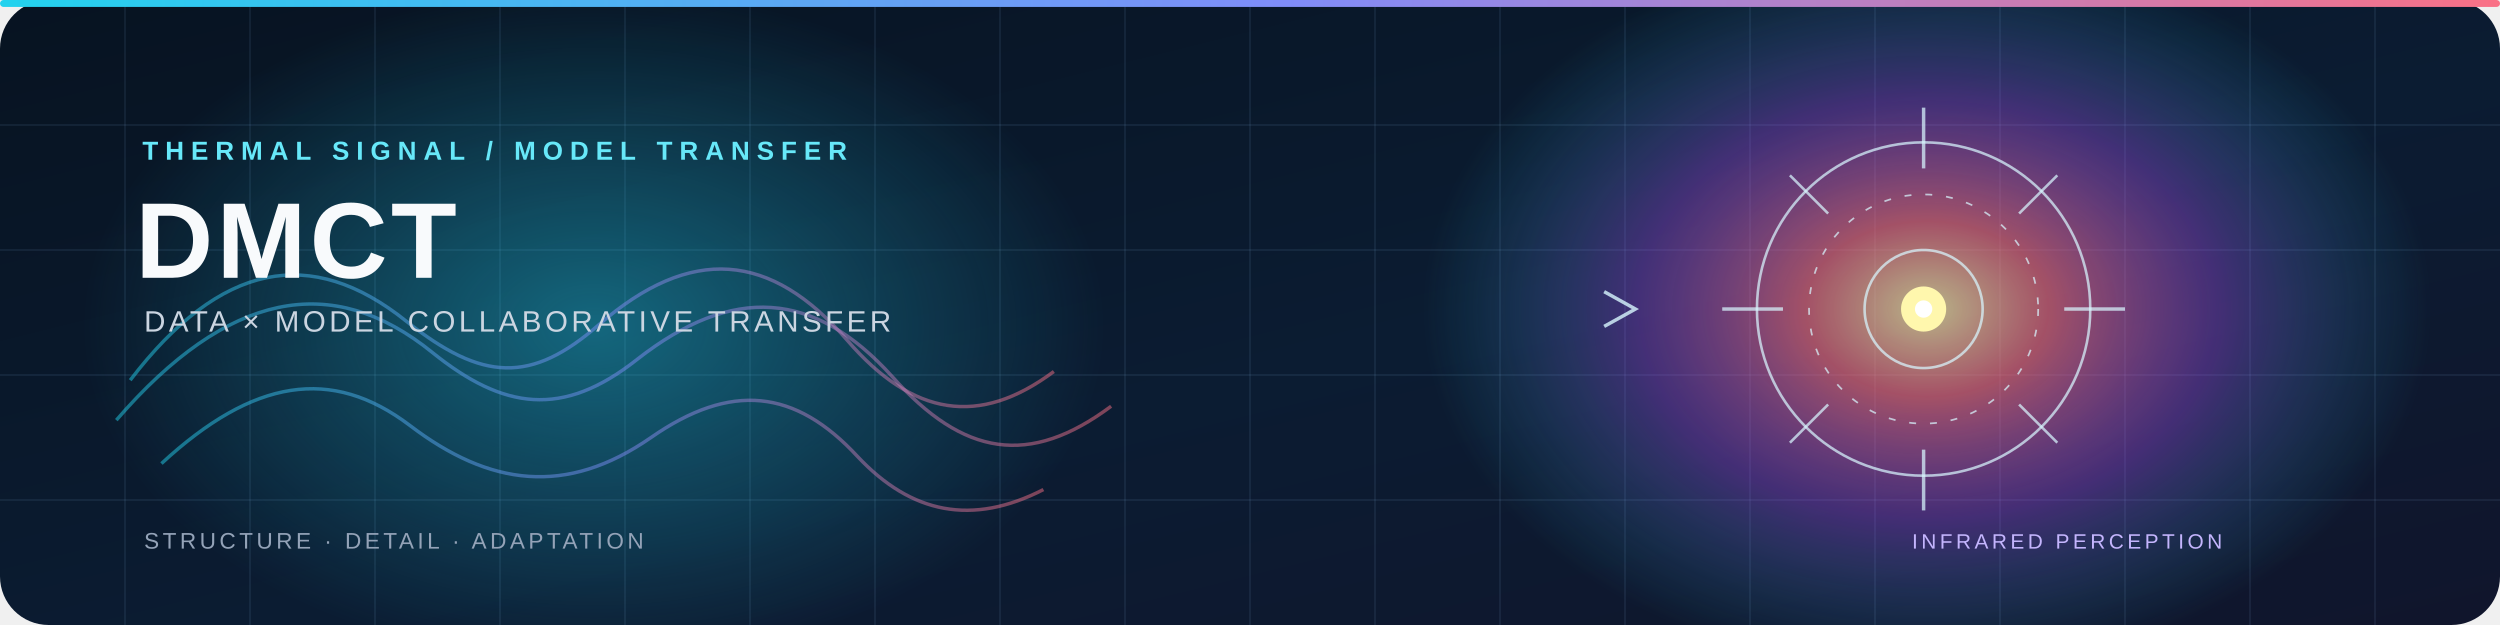
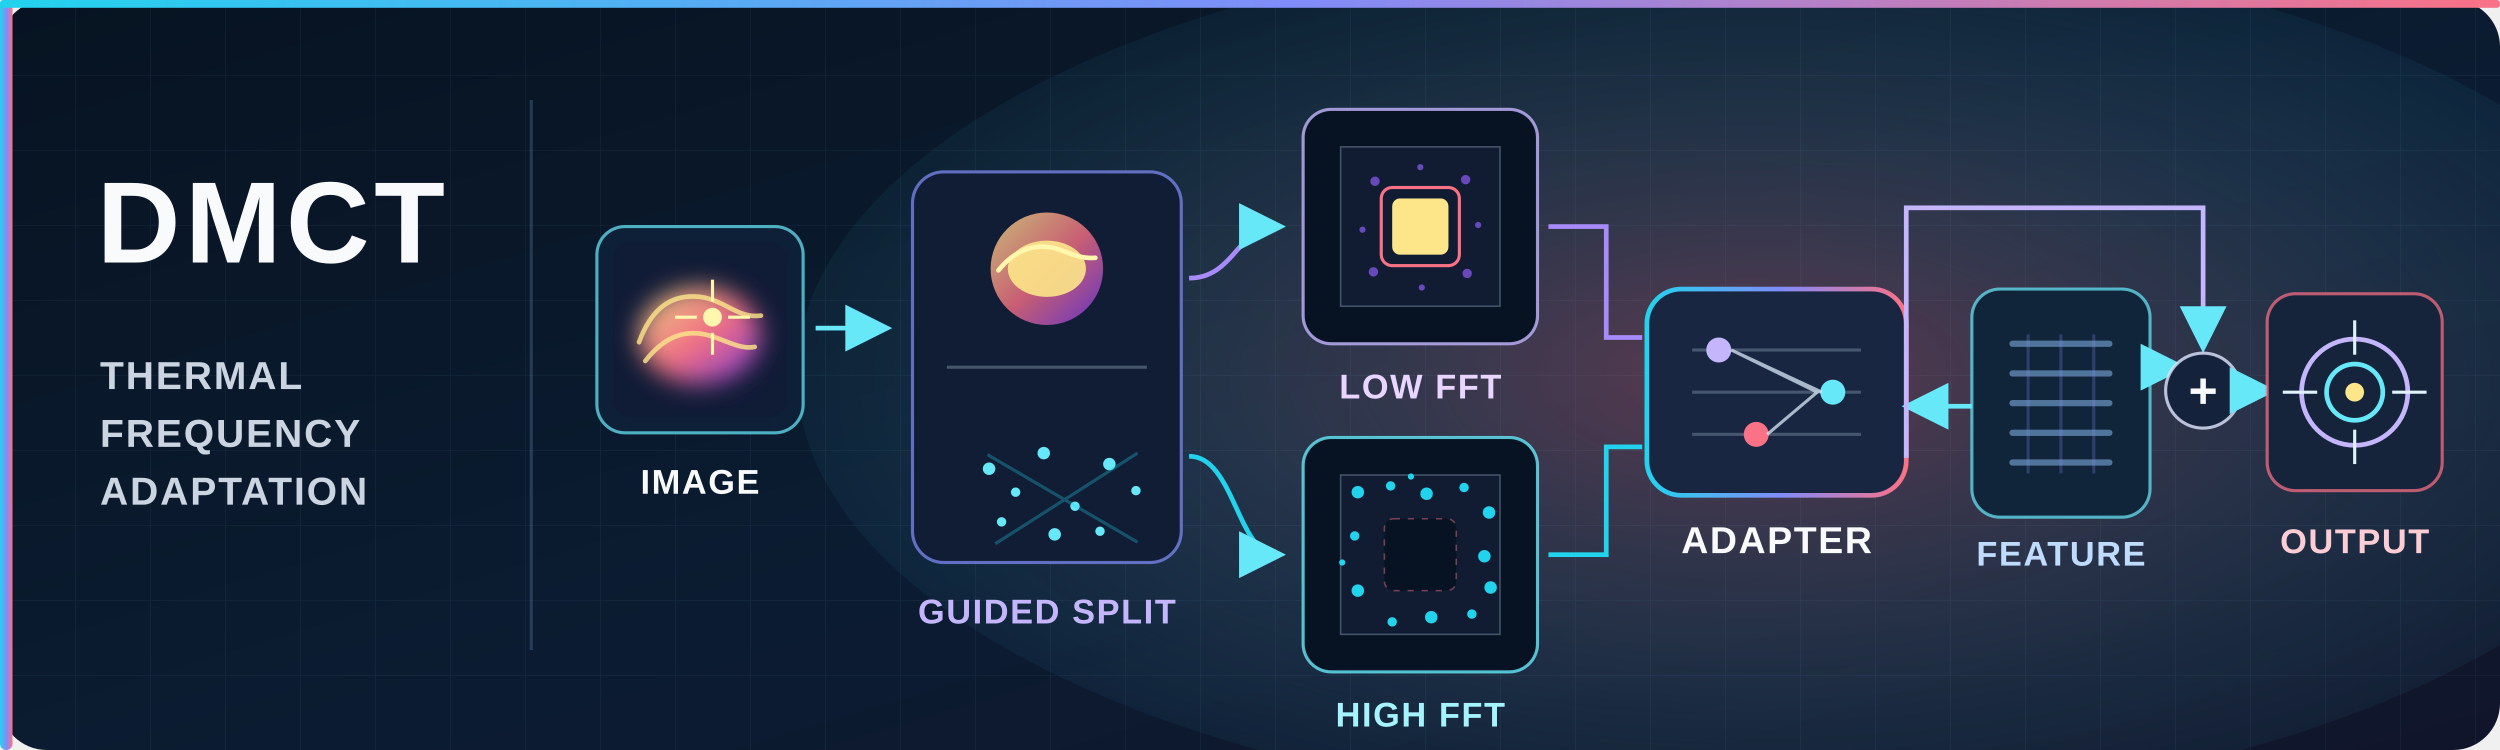
- <svg xmlns="http://www.w3.org/2000/svg" width="1440" height="360" viewBox="0 0 1440 360" role="img" aria-labelledby="title desc">
+ <svg xmlns="http://www.w3.org/2000/svg" width="1600" height="480" viewBox="0 0 1600 480" role="img" aria-labelledby="title desc">
  <defs>
-     <linearGradient id="background" x1="0" y1="0" x2="1" y2="1">
+     <linearGradient id="bg" x1="0" y1="0" x2="1" y2="1">
      <stop offset="0" stop-color="#071321" />
      <stop offset="0.55" stop-color="#0b1c32" />
-       <stop offset="1" stop-color="#10152c" />
+       <stop offset="1" stop-color="#11152b" />
    </linearGradient>
    <linearGradient id="accent" x1="0" y1="0" x2="1" y2="0">
      <stop offset="0" stop-color="#22d3ee" />
      <stop offset="0.52" stop-color="#818cf8" />
      <stop offset="1" stop-color="#fb7185" />
    </linearGradient>
-     <radialGradient id="heat" cx="50%" cy="50%" r="50%">
-       <stop offset="0" stop-color="#fff7ad" stop-opacity="0.98" />
-       <stop offset="0.24" stop-color="#fb7185" stop-opacity="0.88" />
-       <stop offset="0.58" stop-color="#a855f7" stop-opacity="0.48" />
+     <linearGradient id="lowFill" x1="0" y1="0" x2="1" y2="1">
+       <stop offset="0" stop-color="#fde68a" />
+       <stop offset="0.52" stop-color="#fb7185" />
+       <stop offset="1" stop-color="#7c3aed" />
+     </linearGradient>
+     <radialGradient id="glow" cx="50%" cy="50%" r="60%">
+       <stop offset="0" stop-color="#fb7185" stop-opacity="0.34" />
      <stop offset="1" stop-color="#22d3ee" stop-opacity="0" />
    </radialGradient>
-     <radialGradient id="cool" cx="50%" cy="50%" r="50%">
-       <stop offset="0" stop-color="#22d3ee" stop-opacity="0.42" />
-       <stop offset="1" stop-color="#22d3ee" stop-opacity="0" />
-     </radialGradient>
+     <filter id="softGlow" x="-40%" y="-40%" width="180%" height="180%">
+       <feGaussianBlur stdDeviation="8" />
+     </filter>
+     <marker id="arrow" markerWidth="10" markerHeight="10" refX="8" refY="5" orient="auto">
+       <path d="M0 0L10 5L0 10Z" fill="#67e8f9" />
+     </marker>
+     <pattern id="grid" width="48" height="48" patternUnits="userSpaceOnUse">
+       <path d="M48 0H0V48" fill="none" stroke="#9cc8ff" stroke-opacity="0.07" stroke-width="1" />
+     </pattern>
  </defs>
-   <rect width="1440" height="360" rx="28" fill="url(#background)" />
-   <g stroke="#9cc8ff" stroke-opacity="0.09" stroke-width="1">
-     <path d="M0 72H1440M0 144H1440M0 216H1440M0 288H1440" />
-     <path d="M72 0V360M144 0V360M216 0V360M288 0V360M360 0V360M432 0V360M504 0V360M576 0V360M648 0V360M720 0V360M792 0V360M864 0V360M936 0V360M1008 0V360M1080 0V360M1152 0V360M1224 0V360M1296 0V360M1368 0V360" />
+   <rect width="1600" height="480" rx="30" fill="url(#bg)" />
+   <rect width="1600" height="480" rx="30" fill="url(#grid)" />
+   <rect x="0" y="0" width="8" height="480" rx="4" fill="url(#accent)" />
+   <ellipse cx="1120" cy="240" rx="610" ry="280" fill="url(#glow)" />
+   <g font-family="Segoe UI, Arial, sans-serif">
+     <text x="62" y="168" fill="#f8fafc" font-size="74" font-weight="800" letter-spacing="3">DMCT</text>
+     <path d="M66 197H278" stroke="url(#accent)" stroke-width="5" stroke-linecap="round" />
+     <text x="64" y="249" fill="#cbd5e1" font-size="25" font-weight="650" letter-spacing="1.2">THERMAL</text>
+     <text x="64" y="286" fill="#cbd5e1" font-size="25" font-weight="650" letter-spacing="1.2">FREQUENCY</text>
+     <text x="64" y="323" fill="#cbd5e1" font-size="25" font-weight="650" letter-spacing="1.2">ADAPTATION</text>
  </g>
-   <ellipse cx="342" cy="188" rx="295" ry="194" fill="url(#cool)" />
-   <ellipse cx="1110" cy="178" rx="292" ry="210" fill="url(#heat)" opacity="0.72" />
-   <g fill="none" stroke="url(#accent)" stroke-opacity="0.48" stroke-width="2">
-     <path d="M75 219c52-68 104-78 159-34 44 35 72 36 111 2 53-46 99-42 143 9 38 44 76 50 119 18" />
-     <path d="M67 242c64-74 124-86 182-39 41 33 75 38 118 4 55-43 102-40 147 10 41 46 79 52 126 17" />
-     <path d="M93 267c53-49 98-56 143-22 46 35 90 41 139 7 46-32 83-28 119 11 31 33 66 40 107 19" />
+   <path d="M340 64V416" stroke="#93c5fd" stroke-opacity="0.2" stroke-width="2" />
+   <g transform="translate(382 145)">
+     <rect width="132" height="132" rx="18" fill="#0d2038" stroke="#67e8f9" stroke-opacity="0.72" stroke-width="2" />
+     <rect x="10" y="10" width="112" height="112" rx="12" fill="#101b36" />
+     <ellipse cx="66" cy="70" rx="39" ry="31" fill="url(#lowFill)" opacity="0.95" filter="url(#softGlow)" />
+     <path d="M27 74c8-22 21-31 39-29 16 2 24 14 39 12M31 86c11-14 23-20 38-17 13 3 22 10 32 8" fill="none" stroke="#fde68a" stroke-opacity="0.8" stroke-width="3" stroke-linecap="round" />
+     <circle cx="74" cy="58" r="6" fill="#fff7ad" />
+     <path d="M74 34V48M74 68V82M50 58H64M84 58H98" stroke="#fff7ad" stroke-width="2" />
  </g>
-   <g fill="none" stroke="#d8f7ff" stroke-opacity="0.72">
-     <circle cx="1108" cy="178" r="96" stroke-width="1.5" />
-     <circle cx="1108" cy="178" r="66" stroke-width="1" stroke-dasharray="4 8" />
-     <circle cx="1108" cy="178" r="34" stroke-width="1.5" />
-     <path d="M1108 62v35M1108 259v35M992 178h35M1189 178h35" stroke-width="2" />
-     <path d="M1031 101l22 22M1163 233l22 22M1185 101l-22 22M1053 233l-22 22" stroke-width="1.5" />
+   <text x="448" y="316" fill="#f8fafc" font-family="Segoe UI, Arial, sans-serif" font-size="22" font-weight="750" text-anchor="middle" letter-spacing="1">IMAGE</text>
+   <path d="M522 210H565" stroke="#67e8f9" stroke-width="3" marker-end="url(#arrow)" />
+   <g transform="translate(584 110)">
+     <rect width="172" height="250" rx="20" fill="#101d34" stroke="#818cf8" stroke-opacity="0.72" stroke-width="2" />
+     <path d="M22 125H150" stroke="#94a3b8" stroke-opacity="0.42" stroke-width="2" />
+     <circle cx="86" cy="62" r="36" fill="url(#lowFill)" opacity="0.78" />
+     <ellipse cx="86" cy="62" rx="25" ry="18" fill="#fde68a" opacity="0.9" />
+     <path d="M55 63c9-11 19-16 31-15 11 1 18 8 31 7" fill="none" stroke="#fff7ad" stroke-width="3" stroke-linecap="round" />
+     <g fill="#67e8f9">
+       <circle cx="49" cy="190" r="4" />
+       <circle cx="66" cy="205" r="3" />
+       <circle cx="84" cy="180" r="4" />
+       <circle cx="104" cy="214" r="3" />
+       <circle cx="126" cy="187" r="4" />
+       <circle cx="143" cy="204" r="3" />
+       <circle cx="57" cy="224" r="3" />
+       <circle cx="91" cy="232" r="4" />
+       <circle cx="120" cy="230" r="3" />
+     </g>
+     <path d="M48 181l96 56M53 238l91-58" stroke="#22d3ee" stroke-opacity="0.3" stroke-width="2" />
  </g>
-   <circle cx="1108" cy="178" r="13" fill="#fff7ad" />
-   <circle cx="1108" cy="178" r="5" fill="#ffffff" />
-   <path d="M565 178h390" stroke="url(#accent)" stroke-opacity="0.6" stroke-width="2" />
-   <path d="M924 168l18 10-18 10" fill="none" stroke="#d8f7ff" stroke-opacity="0.8" stroke-width="2" />
-   <g font-family="Segoe UI, Arial, sans-serif">
-     <text x="82" y="92" fill="#67e8f9" font-size="15" font-weight="700" letter-spacing="4">THERMAL SIGNAL  /  MODEL TRANSFER</text>
-     <text x="78" y="160" fill="#f8fafc" font-size="62" font-weight="750" letter-spacing="2">DMCT</text>
-     <text x="83" y="191" fill="#cbd5e1" font-size="17" letter-spacing="2">DATA × MODEL COLLABORATIVE TRANSFER</text>
-     <text x="83" y="316" fill="#94a3b8" font-size="13" letter-spacing="2">STRUCTURE  ·  DETAIL  ·  ADAPTATION</text>
-     <text x="1280" y="316" text-anchor="end" fill="#c4b5fd" font-size="12" letter-spacing="2">INFRARED PERCEPTION</text>
+   <text x="670" y="399" fill="#c4b5fd" font-family="Segoe UI, Arial, sans-serif" font-size="22" font-weight="750" text-anchor="middle" letter-spacing="1">GUIDED SPLIT</text>
+   <path d="M761 178C790 178 792 145 817 145" fill="none" stroke="#a78bfa" stroke-width="3" marker-end="url(#arrow)" />
+   <path d="M761 292C790 292 792 355 817 355" fill="none" stroke="#22d3ee" stroke-width="3" marker-end="url(#arrow)" />
+   <g transform="translate(834 70)">
+     <rect width="150" height="150" rx="18" fill="#071322" stroke="#c4b5fd" stroke-opacity="0.8" stroke-width="2" />
+     <path d="M24 24H126V126H24Z" fill="#111c33" stroke="#64748b" stroke-opacity="0.65" />
+     <g fill="#8b5cf6" opacity="0.7">
+       <circle cx="46" cy="46" r="3" />
+       <circle cx="104" cy="45" r="3" />
+       <circle cx="45" cy="104" r="3" />
+       <circle cx="105" cy="105" r="3" />
+       <circle cx="75" cy="37" r="2" />
+       <circle cx="112" cy="74" r="2" />
+       <circle cx="38" cy="77" r="2" />
+       <circle cx="76" cy="114" r="2" />
+     </g>
+     <rect x="57" y="57" width="36" height="36" rx="5" fill="#fde68a" />
+     <rect x="50" y="50" width="50" height="50" rx="7" fill="none" stroke="#fb7185" stroke-width="2" />
  </g>
-   <rect x="0" y="0" width="1440" height="4" rx="2" fill="url(#accent)" />
+   <text x="909" y="255" fill="#e9d5ff" font-family="Segoe UI, Arial, sans-serif" font-size="22" font-weight="800" text-anchor="middle" letter-spacing="1">LOW FFT</text>
+   <g transform="translate(834 280)">
+     <rect width="150" height="150" rx="18" fill="#071322" stroke="#67e8f9" stroke-opacity="0.8" stroke-width="2" />
+     <path d="M24 24H126V126H24Z" fill="#111c33" stroke="#64748b" stroke-opacity="0.65" />
+     <g fill="#22d3ee">
+       <circle cx="35" cy="35" r="4" />
+       <circle cx="56" cy="31" r="3" />
+       <circle cx="79" cy="36" r="4" />
+       <circle cx="103" cy="32" r="3" />
+       <circle cx="119" cy="48" r="4" />
+       <circle cx="33" cy="63" r="3" />
+       <circle cx="116" cy="76" r="4" />
+       <circle cx="35" cy="98" r="4" />
+       <circle cx="57" cy="118" r="3" />
+       <circle cx="82" cy="115" r="4" />
+       <circle cx="108" cy="113" r="3" />
+       <circle cx="120" cy="96" r="4" />
+       <circle cx="69" cy="25" r="2" />
+       <circle cx="25" cy="80" r="2" />
+     </g>
+     <rect x="52" y="52" width="46" height="46" rx="6" fill="#071322" stroke="#fb7185" stroke-opacity="0.45" stroke-dasharray="4 5" />
+   </g>
+   <text x="909" y="465" fill="#a5f3fc" font-family="Segoe UI, Arial, sans-serif" font-size="22" font-weight="800" text-anchor="middle" letter-spacing="1">HIGH FFT</text>
+   <path d="M991 145H1028V216H1051" fill="none" stroke="#a78bfa" stroke-width="3" />
+   <path d="M991 355H1028V286H1051" fill="none" stroke="#22d3ee" stroke-width="3" />
+   <g transform="translate(1054 185)">
+     <rect width="166" height="132" rx="22" fill="#182642" stroke="url(#accent)" stroke-width="3" />
+     <path d="M29 39H137M29 66H137M29 93H137" stroke="#94a3b8" stroke-opacity="0.38" stroke-width="2" />
+     <circle cx="46" cy="39" r="8" fill="#c4b5fd" />
+     <circle cx="119" cy="66" r="8" fill="#67e8f9" />
+     <circle cx="70" cy="93" r="8" fill="#fb7185" />
+     <path d="M54 39L109 66L77 93M54 39L112 66" fill="none" stroke="#e0f2fe" stroke-opacity="0.72" stroke-width="2" />
+   </g>
+   <text x="1137" y="354" fill="#f8fafc" font-family="Segoe UI, Arial, sans-serif" font-size="24" font-weight="800" text-anchor="middle" letter-spacing="1">ADAPTER</text>
+   <g transform="translate(1262 185)">
+     <rect width="114" height="146" rx="18" fill="#10243a" stroke="#67e8f9" stroke-opacity="0.72" stroke-width="2" />
+     <path d="M26 35H88M26 54H88M26 73H88M26 92H88M26 111H88" stroke="#93c5fd" stroke-opacity="0.5" stroke-width="4" stroke-linecap="round" />
+     <path d="M36 29V118M57 29V118M78 29V118" stroke="#818cf8" stroke-opacity="0.27" stroke-width="2" />
+   </g>
+   <path d="M1262 260H1223" stroke="#67e8f9" stroke-width="3" marker-end="url(#arrow)" />
+   <text x="1319" y="362" fill="#bfdbfe" font-family="Segoe UI, Arial, sans-serif" font-size="22" font-weight="750" text-anchor="middle" letter-spacing="1">FEATURE</text>
+   <path d="M1376 235H1394" stroke="#67e8f9" stroke-width="3" marker-end="url(#arrow)" />
+   <path d="M1220 293V133H1410V220" fill="none" stroke="#c4b5fd" stroke-width="3" marker-end="url(#arrow)" />
+   <circle cx="1410" cy="250" r="24" fill="#14233b" stroke="#e0e7ff" stroke-opacity="0.8" stroke-width="2" />
+   <text x="1410" y="261" fill="#f8fafc" font-family="Segoe UI, Arial, sans-serif" font-size="32" font-weight="700" text-anchor="middle">+</text>
+   <path d="M1434 250H1451" stroke="#67e8f9" stroke-width="3" marker-end="url(#arrow)" />
+   <g transform="translate(1451 188)">
+     <rect width="112" height="126" rx="18" fill="#15243b" stroke="#fb7185" stroke-opacity="0.72" stroke-width="2" />
+     <circle cx="56" cy="63" r="34" fill="none" stroke="#c4b5fd" stroke-width="3" />
+     <circle cx="56" cy="63" r="18" fill="none" stroke="#67e8f9" stroke-width="3" />
+     <circle cx="56" cy="63" r="6" fill="#fde68a" />
+     <path d="M56 17V39M56 87V109M10 63H32M80 63H102" stroke="#e0f2fe" stroke-width="2" />
+   </g>
+   <text x="1507" y="354" fill="#fecdd3" font-family="Segoe UI, Arial, sans-serif" font-size="22" font-weight="750" text-anchor="middle" letter-spacing="1">OUTPUT</text>
+   <rect x="0" y="0" width="1600" height="5" rx="2" fill="url(#accent)" />
</svg>
